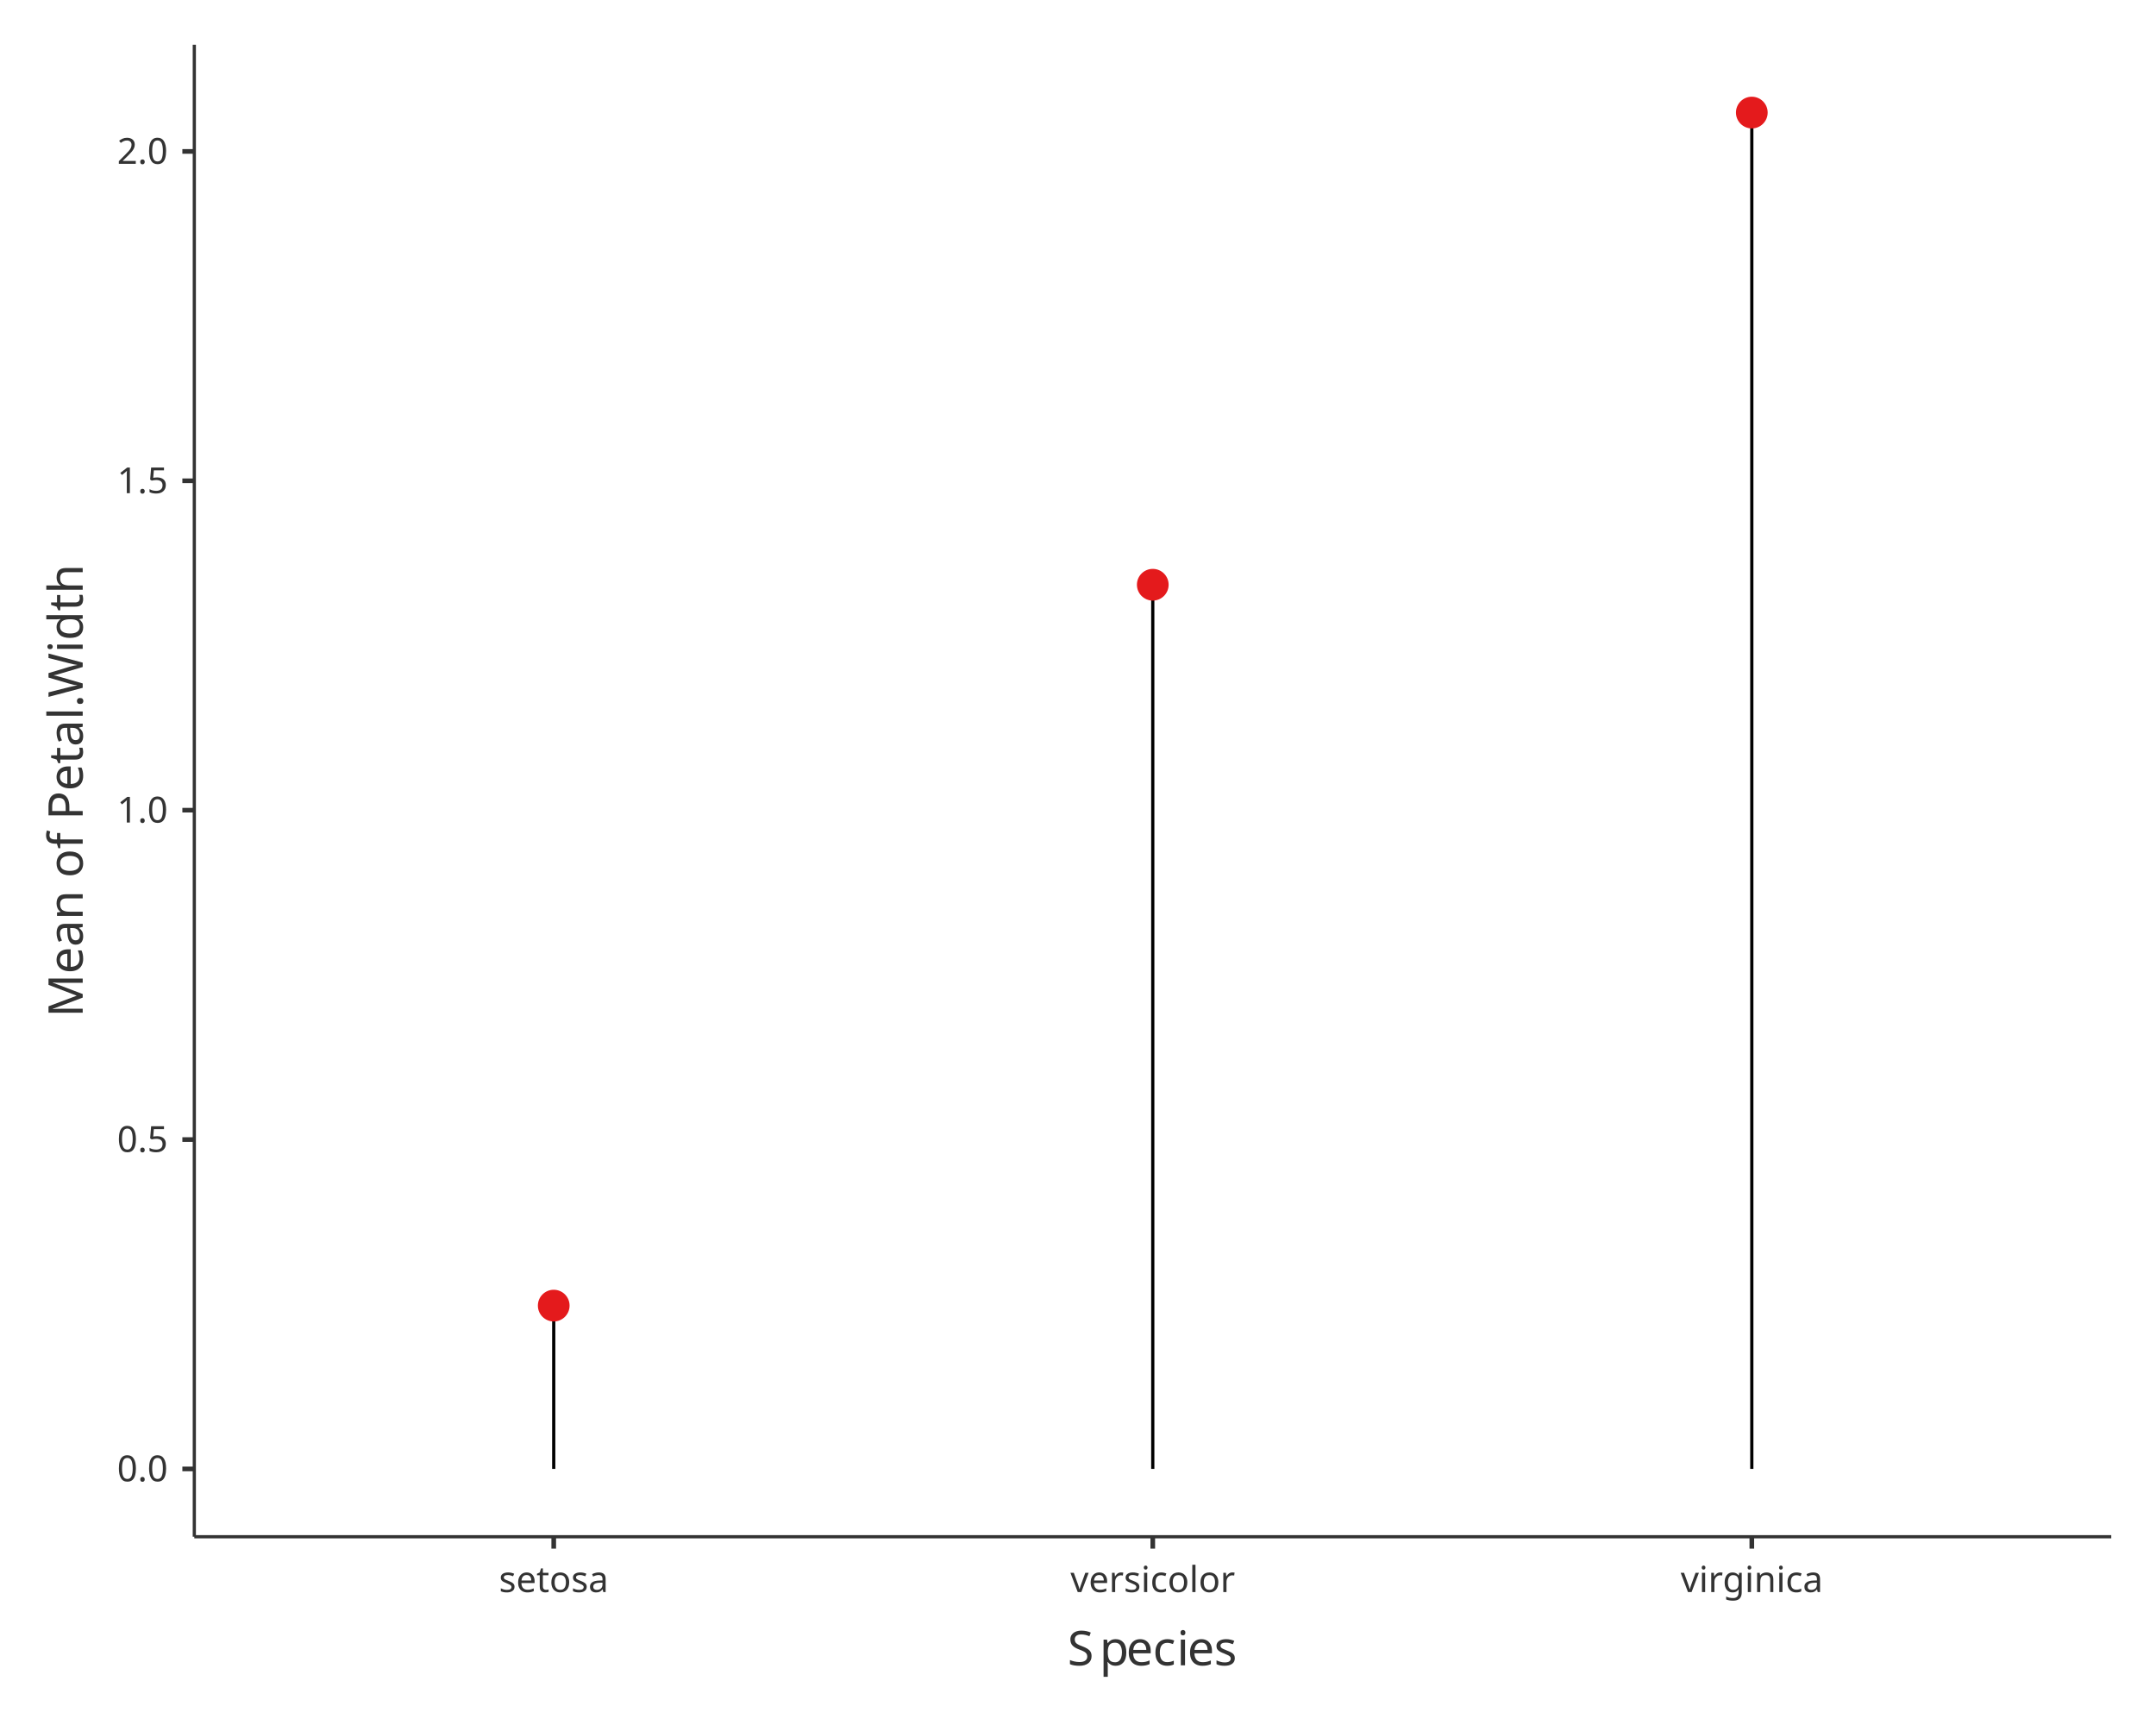
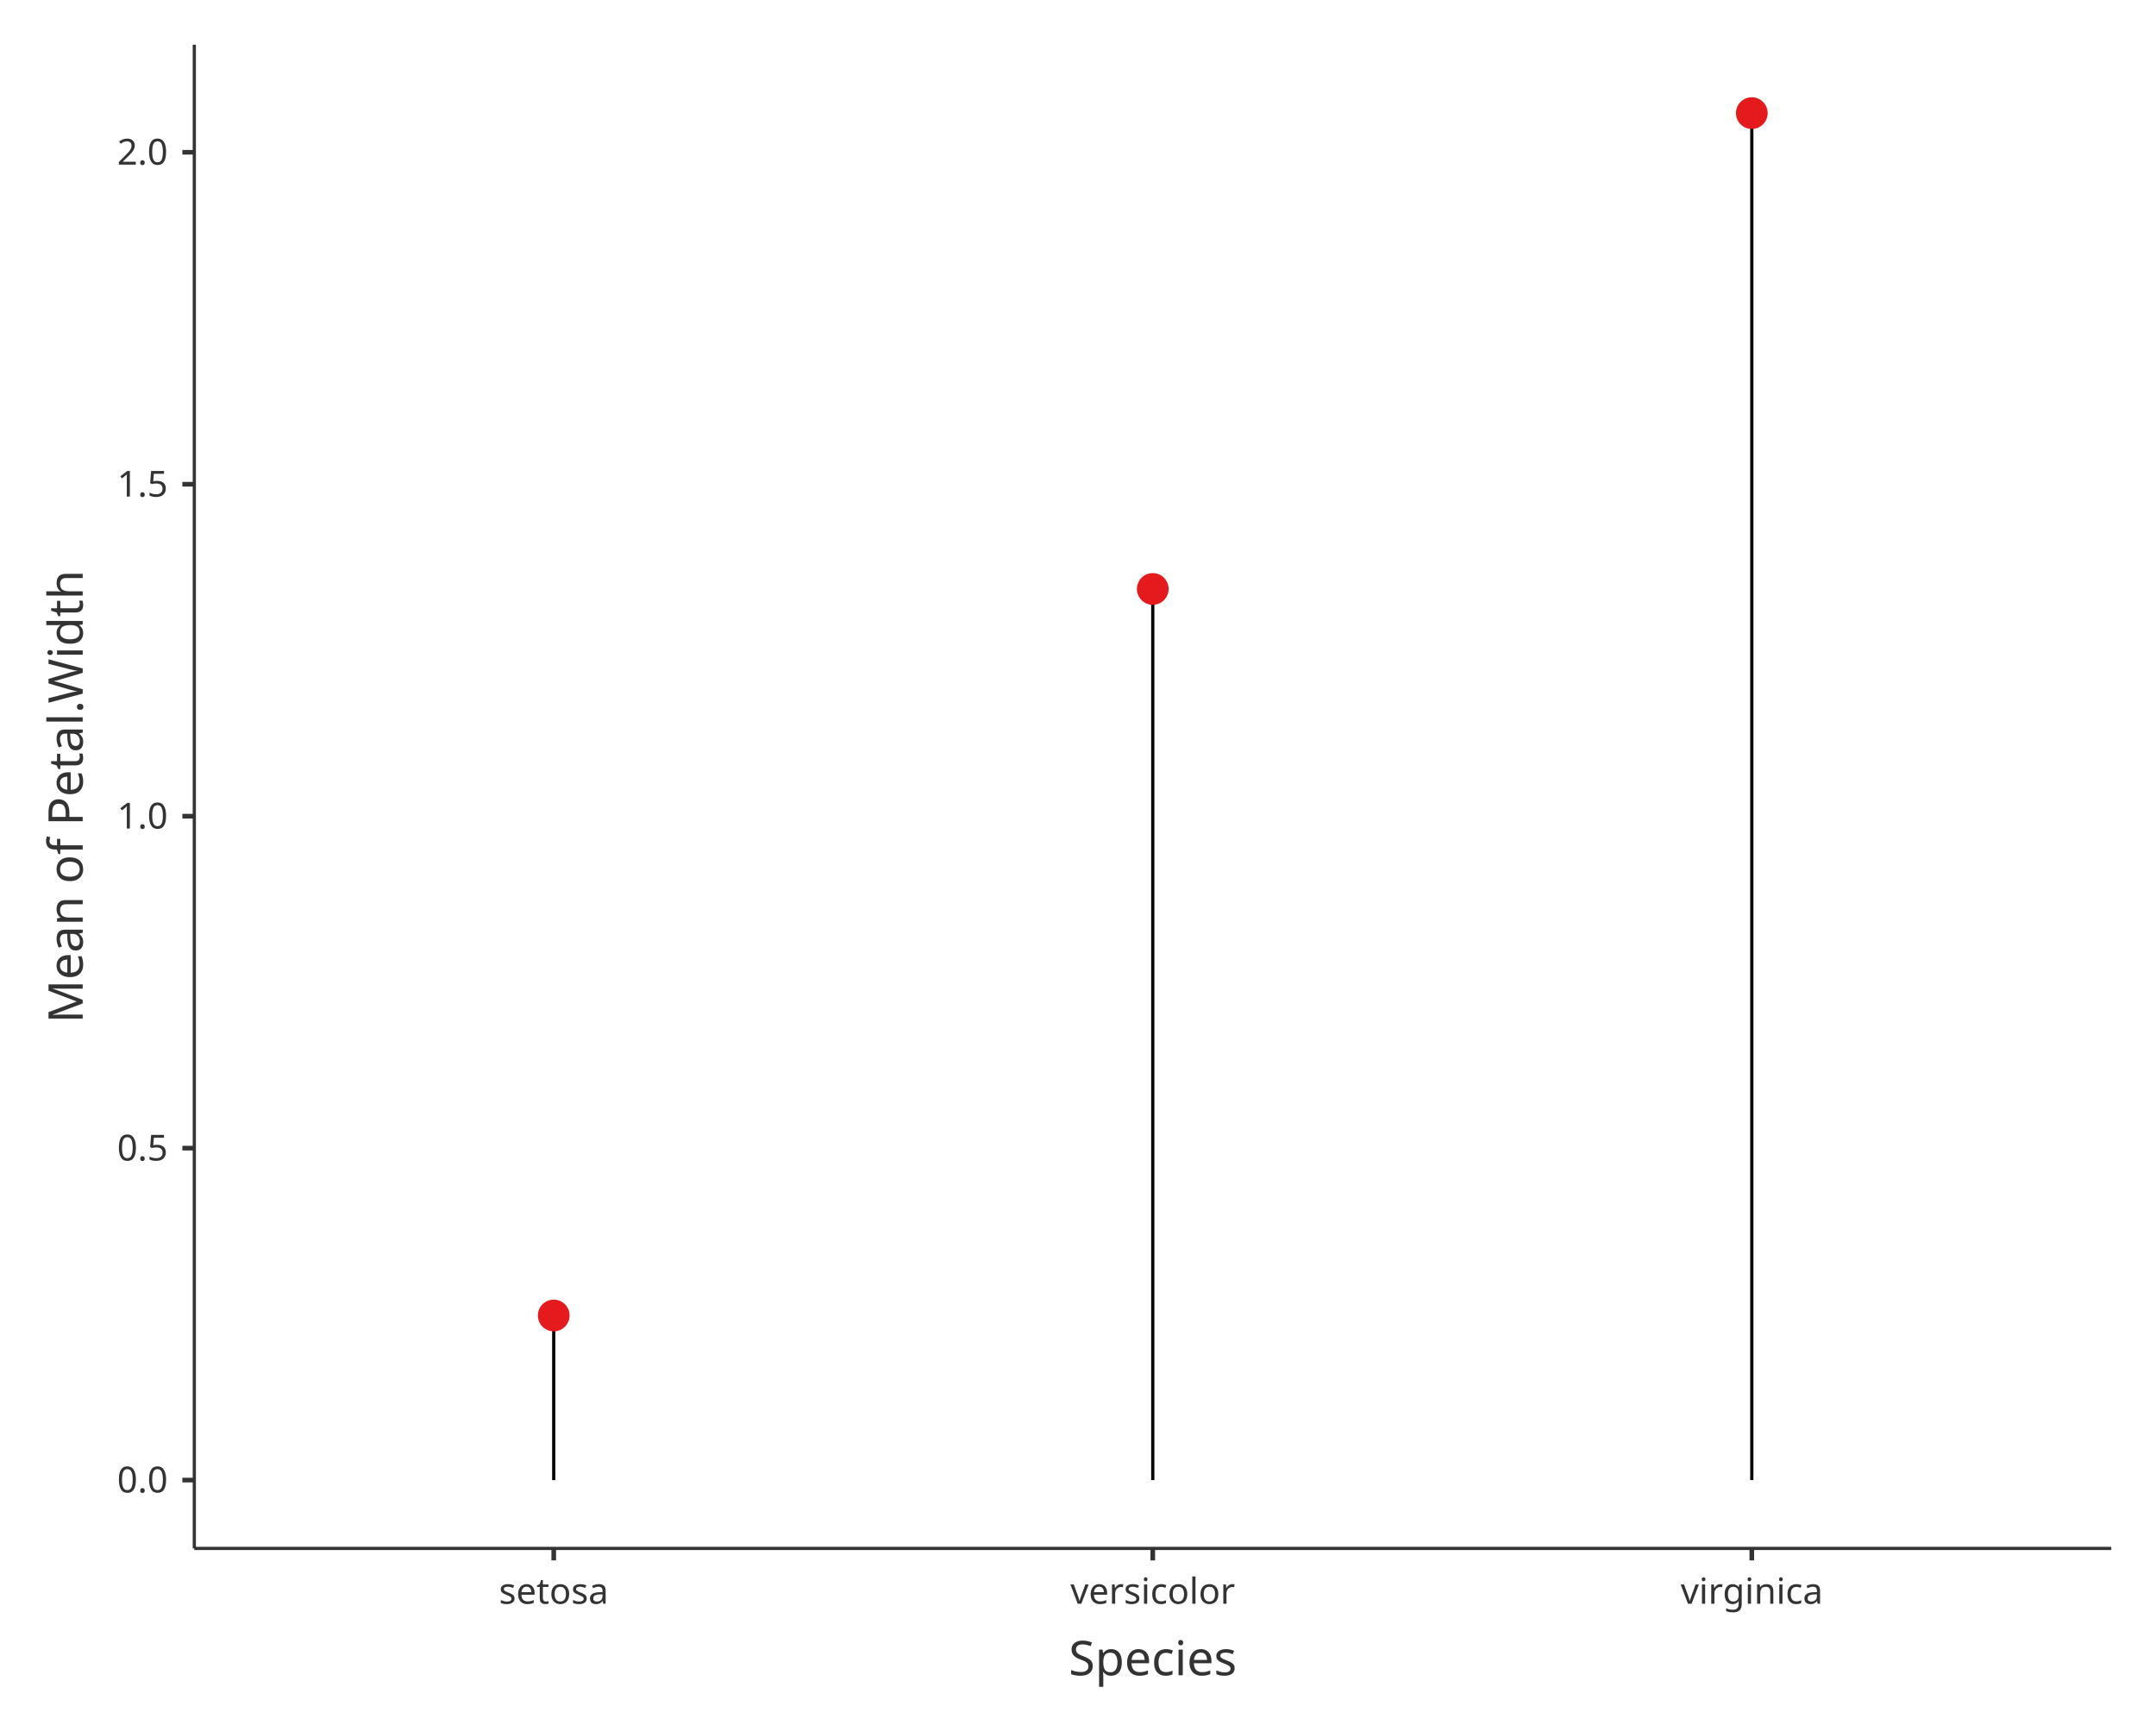
<svg xmlns="http://www.w3.org/2000/svg" class="svglite" data-engine-version="2.0" width="720.00pt" height="576.00pt" viewBox="0 0 720.00 576.00">
  <defs>
    <style type="text/css">
    .svglite line, .svglite polyline, .svglite polygon, .svglite path, .svglite rect, .svglite circle {
      fill: none;
      stroke: #000000;
      stroke-linecap: round;
      stroke-linejoin: round;
      stroke-miterlimit: 10.00;
    }
  </style>
  </defs>
  <rect width="100%" height="100%" style="stroke: none; fill: #FFFFFF;" />
  <defs>
    <clipPath id="cpMC4wMHw3MjAuMDB8MC4wMHw1NzYuMDA=">
      <rect x="0.00" y="0.00" width="720.00" height="576.00" />
    </clipPath>
  </defs>
  <g clip-path="url(#cpMC4wMHw3MjAuMDB8MC4wMHw1NzYuMDA=)">
    <rect x="0" y="0.00" width="720.00" height="576.00" style="stroke-width: 1.55; stroke: none;" />
  </g>
  <defs>
-     <clipPath id="cpNjQuODl8NzA1LjA2fDE0Ljk0fDUxMy4xNA==">
-       <rect x="64.89" y="14.94" width="640.17" height="498.19" />
+     <clipPath id="cpNjQuODl8NzA1LjA2fDE0Ljk0fDUxNy4wNA==">
+       <rect x="64.89" y="14.94" width="640.17" height="502.10" />
    </clipPath>
  </defs>
-   <g clip-path="url(#cpNjQuODl8NzA1LjA2fDE0Ljk0fDUxMy4xNA==)">
-     <rect x="64.89" y="14.94" width="640.17" height="498.19" style="stroke-width: 1.55; stroke: none;" />
-     <line x1="184.92" y1="435.96" x2="184.92" y2="490.49" style="stroke-width: 1.07; stroke-linecap: butt;" />
-     <line x1="384.97" y1="195.25" x2="384.97" y2="490.49" style="stroke-width: 1.07; stroke-linecap: butt;" />
-     <line x1="585.02" y1="37.59" x2="585.02" y2="490.49" style="stroke-width: 1.07; stroke-linecap: butt;" />
-     <circle cx="184.92" cy="435.96" r="4.78" style="stroke-width: 1.03; stroke: #E41A1C; fill: #E41A1C;" />
-     <circle cx="384.97" cy="195.25" r="4.78" style="stroke-width: 1.03; stroke: #E41A1C; fill: #E41A1C;" />
-     <circle cx="585.02" cy="37.59" r="4.78" style="stroke-width: 1.03; stroke: #E41A1C; fill: #E41A1C;" />
+   <g clip-path="url(#cpNjQuODl8NzA1LjA2fDE0Ljk0fDUxNy4wNA==)">
+     <rect x="64.89" y="14.94" width="640.17" height="502.10" style="stroke-width: 1.55; stroke: none;" />
+     <line x1="184.92" y1="439.26" x2="184.92" y2="494.22" style="stroke-width: 1.07; stroke-linecap: butt;" />
+     <line x1="384.97" y1="196.66" x2="384.97" y2="494.22" style="stroke-width: 1.07; stroke-linecap: butt;" />
+     <line x1="585.02" y1="37.77" x2="585.02" y2="494.22" style="stroke-width: 1.07; stroke-linecap: butt;" />
+     <circle cx="184.92" cy="439.26" r="4.78" style="stroke-width: 1.03; stroke: #E41A1C; fill: #E41A1C;" />
+     <circle cx="384.97" cy="196.66" r="4.78" style="stroke-width: 1.03; stroke: #E41A1C; fill: #E41A1C;" />
+     <circle cx="585.02" cy="37.77" r="4.78" style="stroke-width: 1.03; stroke: #E41A1C; fill: #E41A1C;" />
  </g>
  <g clip-path="url(#cpMC4wMHw3MjAuMDB8MC4wMHw1NzYuMDA=)">
-     <polyline points="64.89,513.14 64.89,14.94 " style="stroke-width: 1.07; stroke: #333333; stroke-linecap: butt;" />
-     <text x="47.58" y="494.62" text-anchor="middle" style="font-size: 12.00px; fill: #333333; font-family: sans;" textLength="16.68px" lengthAdjust="spacingAndGlyphs">0.0</text>
-     <text x="47.58" y="384.64" text-anchor="middle" style="font-size: 12.00px; fill: #333333; font-family: sans;" textLength="16.68px" lengthAdjust="spacingAndGlyphs">0.5</text>
-     <text x="47.58" y="274.66" text-anchor="middle" style="font-size: 12.00px; fill: #333333; font-family: sans;" textLength="16.68px" lengthAdjust="spacingAndGlyphs">1.0</text>
-     <text x="47.58" y="164.67" text-anchor="middle" style="font-size: 12.00px; fill: #333333; font-family: sans;" textLength="16.68px" lengthAdjust="spacingAndGlyphs">1.5</text>
-     <text x="47.58" y="54.69" text-anchor="middle" style="font-size: 12.00px; fill: #333333; font-family: sans;" textLength="16.68px" lengthAdjust="spacingAndGlyphs">2.0</text>
-     <polyline points="60.90,490.49 64.89,490.49 " style="stroke-width: 1.55; stroke: #333333; stroke-linecap: butt;" />
-     <polyline points="60.90,380.51 64.89,380.51 " style="stroke-width: 1.55; stroke: #333333; stroke-linecap: butt;" />
-     <polyline points="60.90,270.53 64.89,270.53 " style="stroke-width: 1.55; stroke: #333333; stroke-linecap: butt;" />
-     <polyline points="60.90,160.54 64.89,160.54 " style="stroke-width: 1.55; stroke: #333333; stroke-linecap: butt;" />
-     <polyline points="60.90,50.56 64.89,50.56 " style="stroke-width: 1.55; stroke: #333333; stroke-linecap: butt;" />
-     <polyline points="64.89,513.14 705.06,513.14 " style="stroke-width: 1.07; stroke: #333333; stroke-linecap: butt;" />
-     <polyline points="184.92,517.12 184.92,513.14 " style="stroke-width: 1.55; stroke: #333333; stroke-linecap: butt;" />
-     <polyline points="384.97,517.12 384.97,513.14 " style="stroke-width: 1.55; stroke: #333333; stroke-linecap: butt;" />
-     <polyline points="585.02,517.12 585.02,513.14 " style="stroke-width: 1.55; stroke: #333333; stroke-linecap: butt;" />
-     <text x="184.92" y="531.61" text-anchor="middle" style="font-size: 12.00px; fill: #333333; font-family: sans;" textLength="35.37px" lengthAdjust="spacingAndGlyphs">setosa</text>
-     <text x="384.97" y="531.61" text-anchor="middle" style="font-size: 12.00px; fill: #333333; font-family: sans;" textLength="51.36px" lengthAdjust="spacingAndGlyphs">versicolor</text>
-     <text x="585.02" y="531.61" text-anchor="middle" style="font-size: 12.00px; fill: #333333; font-family: sans;" textLength="44.02px" lengthAdjust="spacingAndGlyphs">virginica</text>
-     <text x="356.50" y="556.07" style="font-size: 16.00px; fill: #333333; font-family: sans;" textLength="10.68px" lengthAdjust="spacingAndGlyphs">S</text>
-     <text x="367.18" y="556.07" style="font-size: 16.00px; fill: #333333; font-family: sans;" textLength="8.90px" lengthAdjust="spacingAndGlyphs">p</text>
-     <text x="376.08" y="556.07" style="font-size: 16.00px; fill: #333333; font-family: sans;" textLength="8.90px" lengthAdjust="spacingAndGlyphs">e</text>
-     <text x="384.98" y="556.07" style="font-size: 16.00px; fill: #333333; font-family: sans;" textLength="8.01px" lengthAdjust="spacingAndGlyphs">c</text>
-     <text x="392.98" y="556.07" style="font-size: 16.00px; fill: #333333; font-family: sans;" textLength="3.55px" lengthAdjust="spacingAndGlyphs">i</text>
-     <text x="396.54" y="556.07" style="font-size: 16.00px; fill: #333333; font-family: sans;" textLength="8.90px" lengthAdjust="spacingAndGlyphs">e</text>
-     <text x="405.43" y="556.07" style="font-size: 16.00px; fill: #333333; font-family: sans;" textLength="8.01px" lengthAdjust="spacingAndGlyphs">s</text>
-     <text transform="translate(27.62,264.04) rotate(-90)" text-anchor="middle" style="font-size: 16.00px; fill: #333333; font-family: sans;" textLength="144.08px" lengthAdjust="spacingAndGlyphs">Mean of Petal.Width</text>
+     <polyline points="64.89,517.04 64.89,14.94 " style="stroke-width: 1.07; stroke: #333333; stroke-linecap: butt;" />
+     <text x="47.58" y="498.35" text-anchor="middle" style="font-size: 12.00px; fill: #333333; font-family: sans;" textLength="16.68px" lengthAdjust="spacingAndGlyphs">0.0</text>
+     <text x="47.58" y="387.51" text-anchor="middle" style="font-size: 12.00px; fill: #333333; font-family: sans;" textLength="16.68px" lengthAdjust="spacingAndGlyphs">0.5</text>
+     <text x="47.58" y="276.66" text-anchor="middle" style="font-size: 12.00px; fill: #333333; font-family: sans;" textLength="16.68px" lengthAdjust="spacingAndGlyphs">1.0</text>
+     <text x="47.58" y="165.82" text-anchor="middle" style="font-size: 12.00px; fill: #333333; font-family: sans;" textLength="16.68px" lengthAdjust="spacingAndGlyphs">1.5</text>
+     <text x="47.58" y="54.97" text-anchor="middle" style="font-size: 12.00px; fill: #333333; font-family: sans;" textLength="16.68px" lengthAdjust="spacingAndGlyphs">2.0</text>
+     <polyline points="60.90,494.22 64.89,494.22 " style="stroke-width: 1.55; stroke: #333333; stroke-linecap: butt;" />
+     <polyline points="60.90,383.38 64.89,383.38 " style="stroke-width: 1.55; stroke: #333333; stroke-linecap: butt;" />
+     <polyline points="60.90,272.53 64.89,272.53 " style="stroke-width: 1.55; stroke: #333333; stroke-linecap: butt;" />
+     <polyline points="60.90,161.69 64.89,161.69 " style="stroke-width: 1.55; stroke: #333333; stroke-linecap: butt;" />
+     <polyline points="60.90,50.84 64.89,50.84 " style="stroke-width: 1.55; stroke: #333333; stroke-linecap: butt;" />
+     <polyline points="64.89,517.04 705.06,517.04 " style="stroke-width: 1.07; stroke: #333333; stroke-linecap: butt;" />
+     <polyline points="184.92,521.03 184.92,517.04 " style="stroke-width: 1.55; stroke: #333333; stroke-linecap: butt;" />
+     <polyline points="384.97,521.03 384.97,517.04 " style="stroke-width: 1.55; stroke: #333333; stroke-linecap: butt;" />
+     <polyline points="585.02,521.03 585.02,517.04 " style="stroke-width: 1.55; stroke: #333333; stroke-linecap: butt;" />
+     <text x="184.92" y="535.51" text-anchor="middle" style="font-size: 12.00px; fill: #333333; font-family: sans;" textLength="35.37px" lengthAdjust="spacingAndGlyphs">setosa</text>
+     <text x="384.97" y="535.51" text-anchor="middle" style="font-size: 12.00px; fill: #333333; font-family: sans;" textLength="51.36px" lengthAdjust="spacingAndGlyphs">versicolor</text>
+     <text x="585.02" y="535.51" text-anchor="middle" style="font-size: 12.00px; fill: #333333; font-family: sans;" textLength="44.02px" lengthAdjust="spacingAndGlyphs">virginica</text>
+     <text x="384.97" y="559.40" text-anchor="middle" style="font-size: 16.00px; fill: #333333; font-family: sans;" textLength="56.94px" lengthAdjust="spacingAndGlyphs">Species</text>
+     <text transform="translate(27.62,265.99) rotate(-90)" text-anchor="middle" style="font-size: 16.00px; fill: #333333; font-family: sans;" textLength="144.08px" lengthAdjust="spacingAndGlyphs">Mean of Petal.Width</text>
  </g>
</svg>
